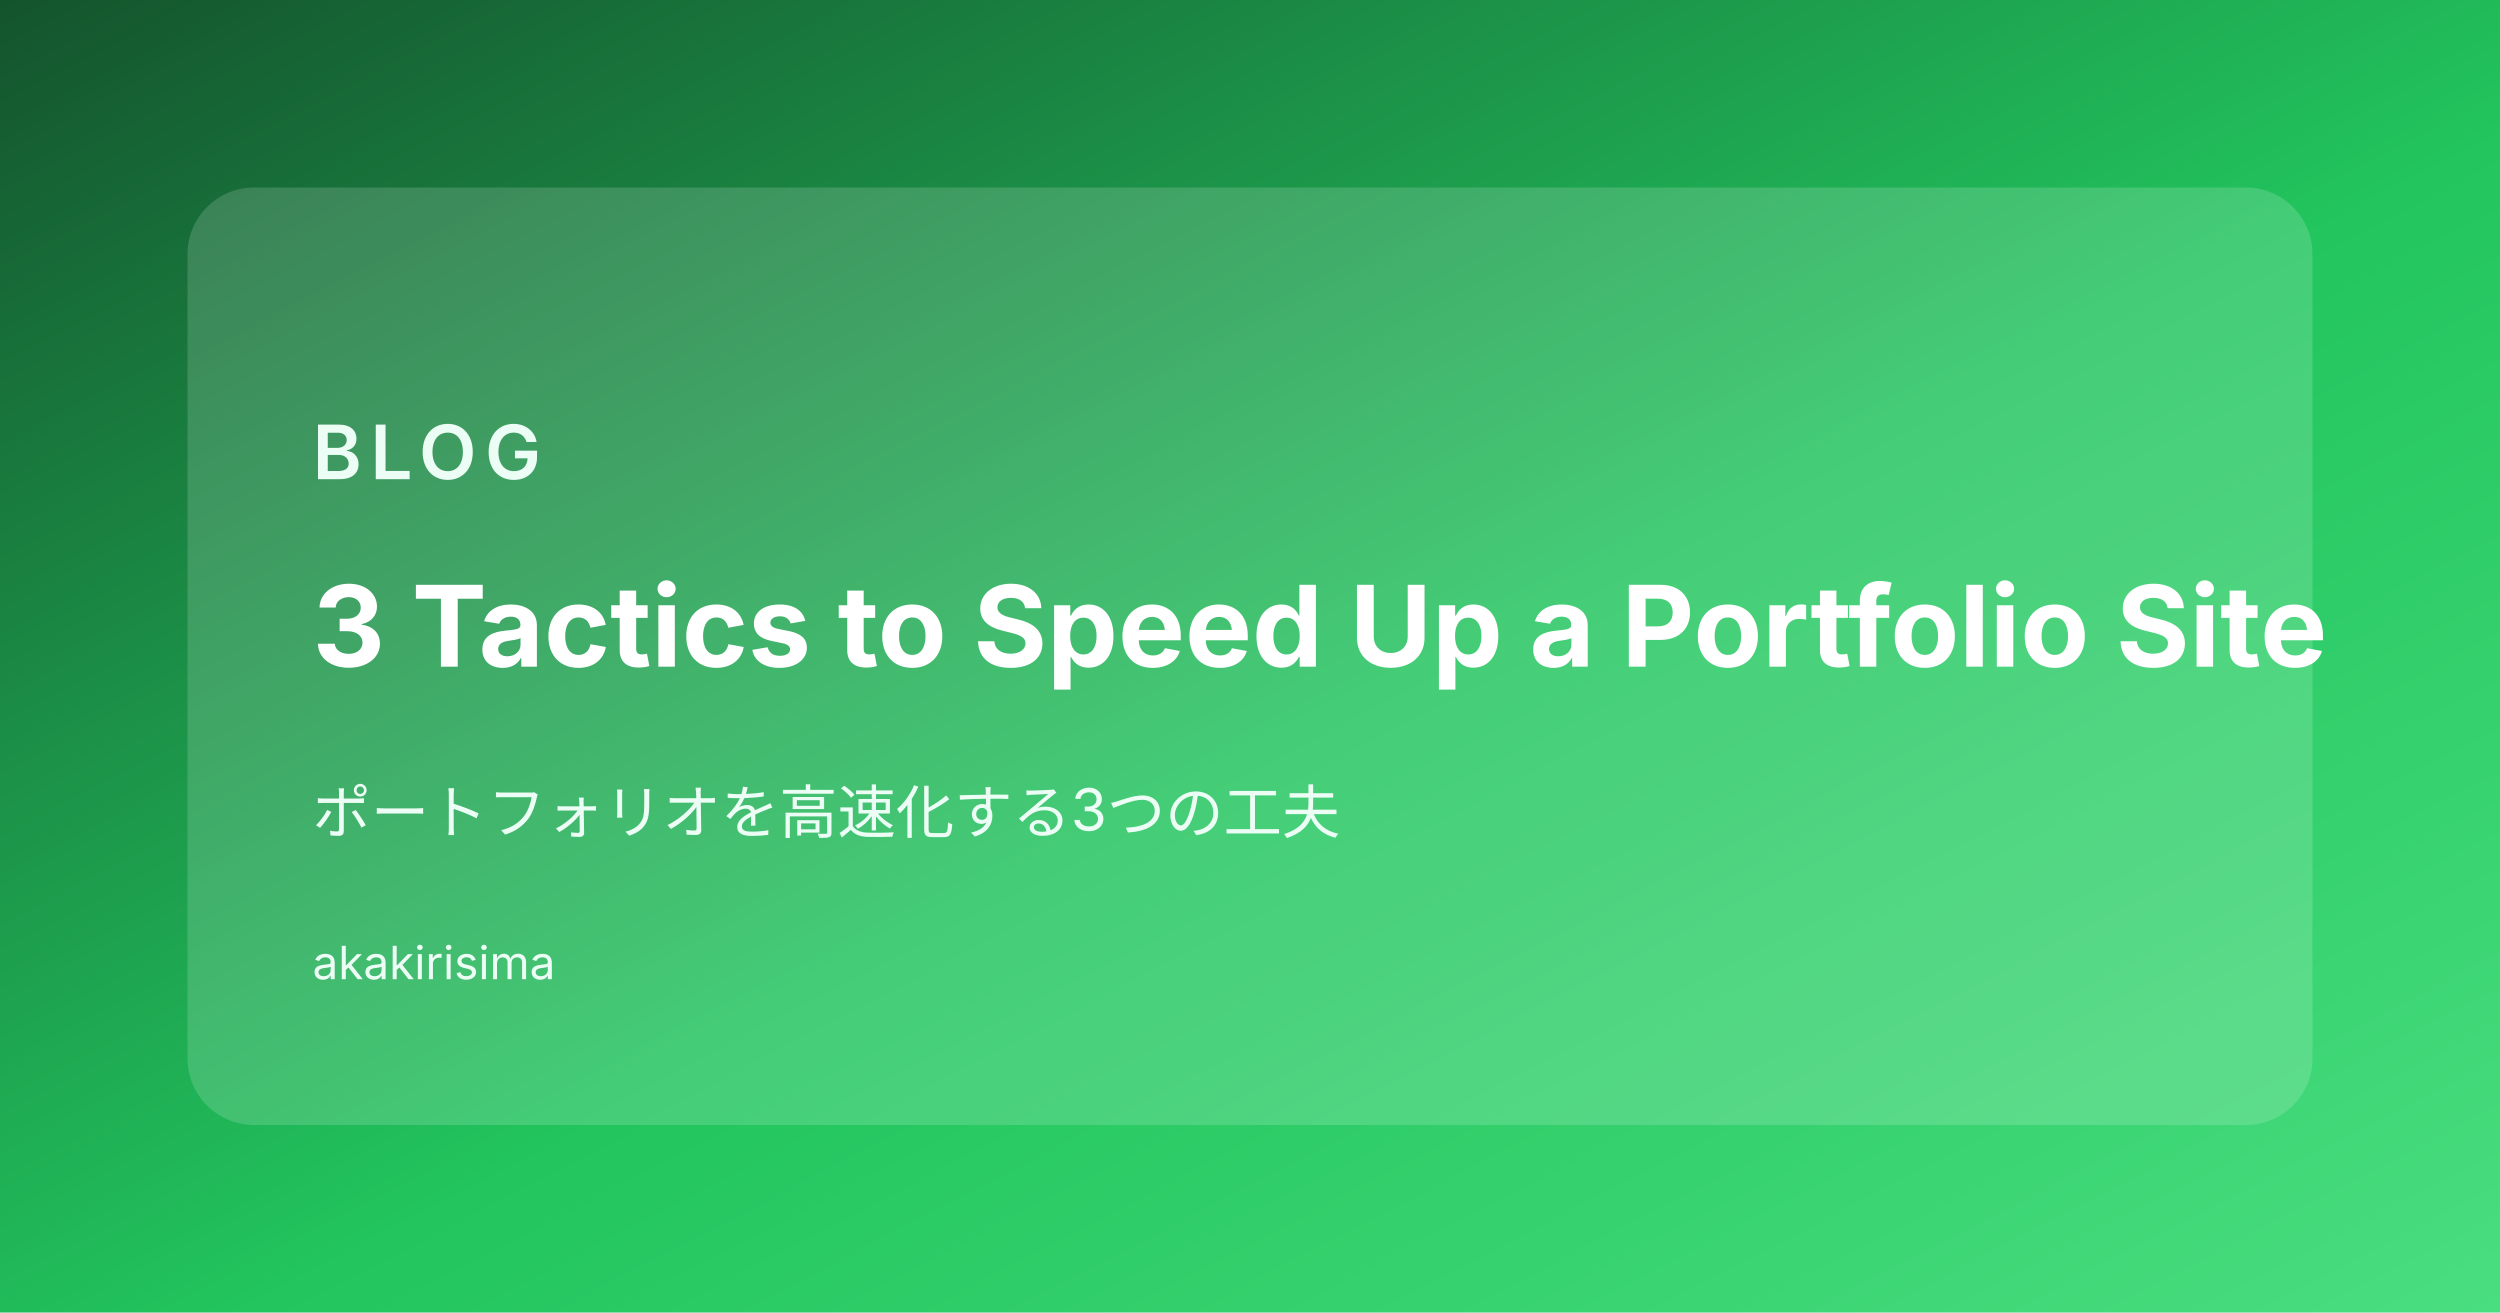
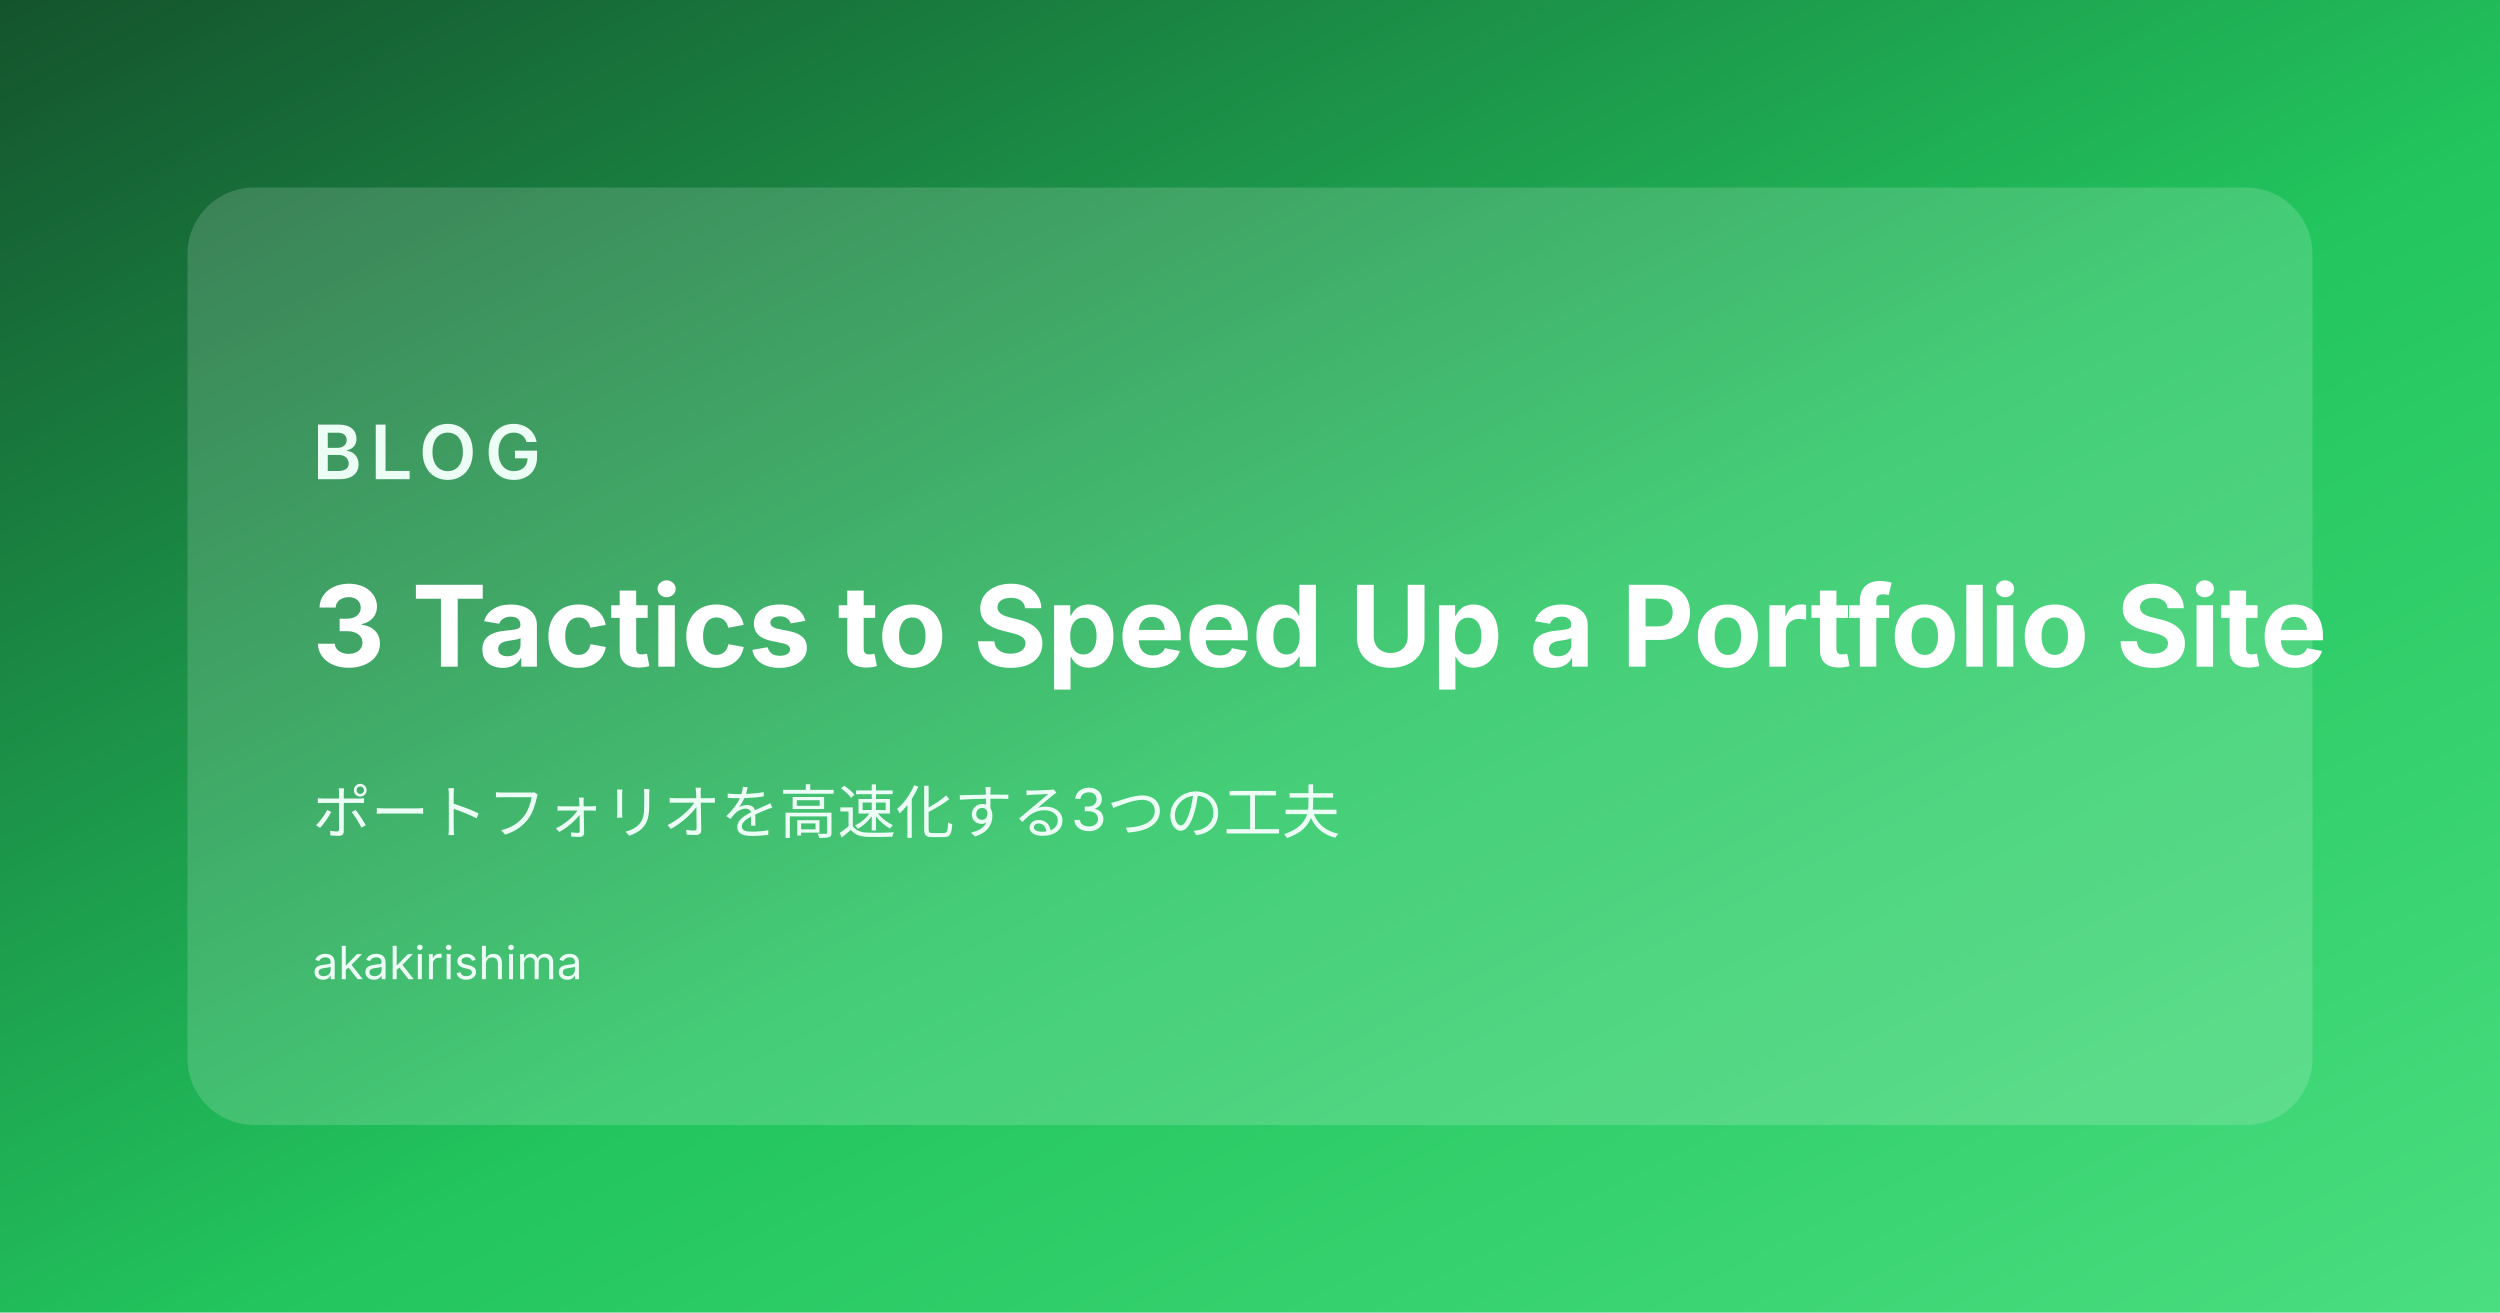
<svg xmlns="http://www.w3.org/2000/svg" width="1200" height="630" viewBox="0 0 1200 630" fill="none">
  <defs>
    <linearGradient id="bg" x1="0" y1="0" x2="1" y2="1">
      <stop offset="0%" stop-color="#14532D" />
      <stop offset="55%" stop-color="#22C55E" />
      <stop offset="100%" stop-color="#4ADE80" />
    </linearGradient>
  </defs>
  <rect width="1200" height="630" fill="url(#bg)" />
  <rect x="90" y="90" width="1020" height="450" rx="32" fill="rgba(255,255,255,0.16)" />
  <text x="150" y="230" font-family="'Inter', 'Noto Sans JP', sans-serif" font-size="36" font-weight="600" fill="#ECFDF5" letter-spacing="4">
    BLOG
  </text>
  <text x="150" y="320" font-family="'Inter', 'Noto Sans JP', sans-serif" font-size="54" font-weight="700" fill="#FFFFFF">
    3 Tactics to Speed Up a Portfolio Site
  </text>
  <text x="150" y="400" font-family="'Inter', 'Noto Sans JP', sans-serif" font-size="28" fill="#ECFDF5">
    ポートフォリオを高速化する3つの工夫
  </text>
  <text x="150" y="470" font-family="'Inter', 'Noto Sans JP', sans-serif" font-size="22" fill="#ECFDF5">
-     akakirisima
+     akakirishima
  </text>
</svg>
